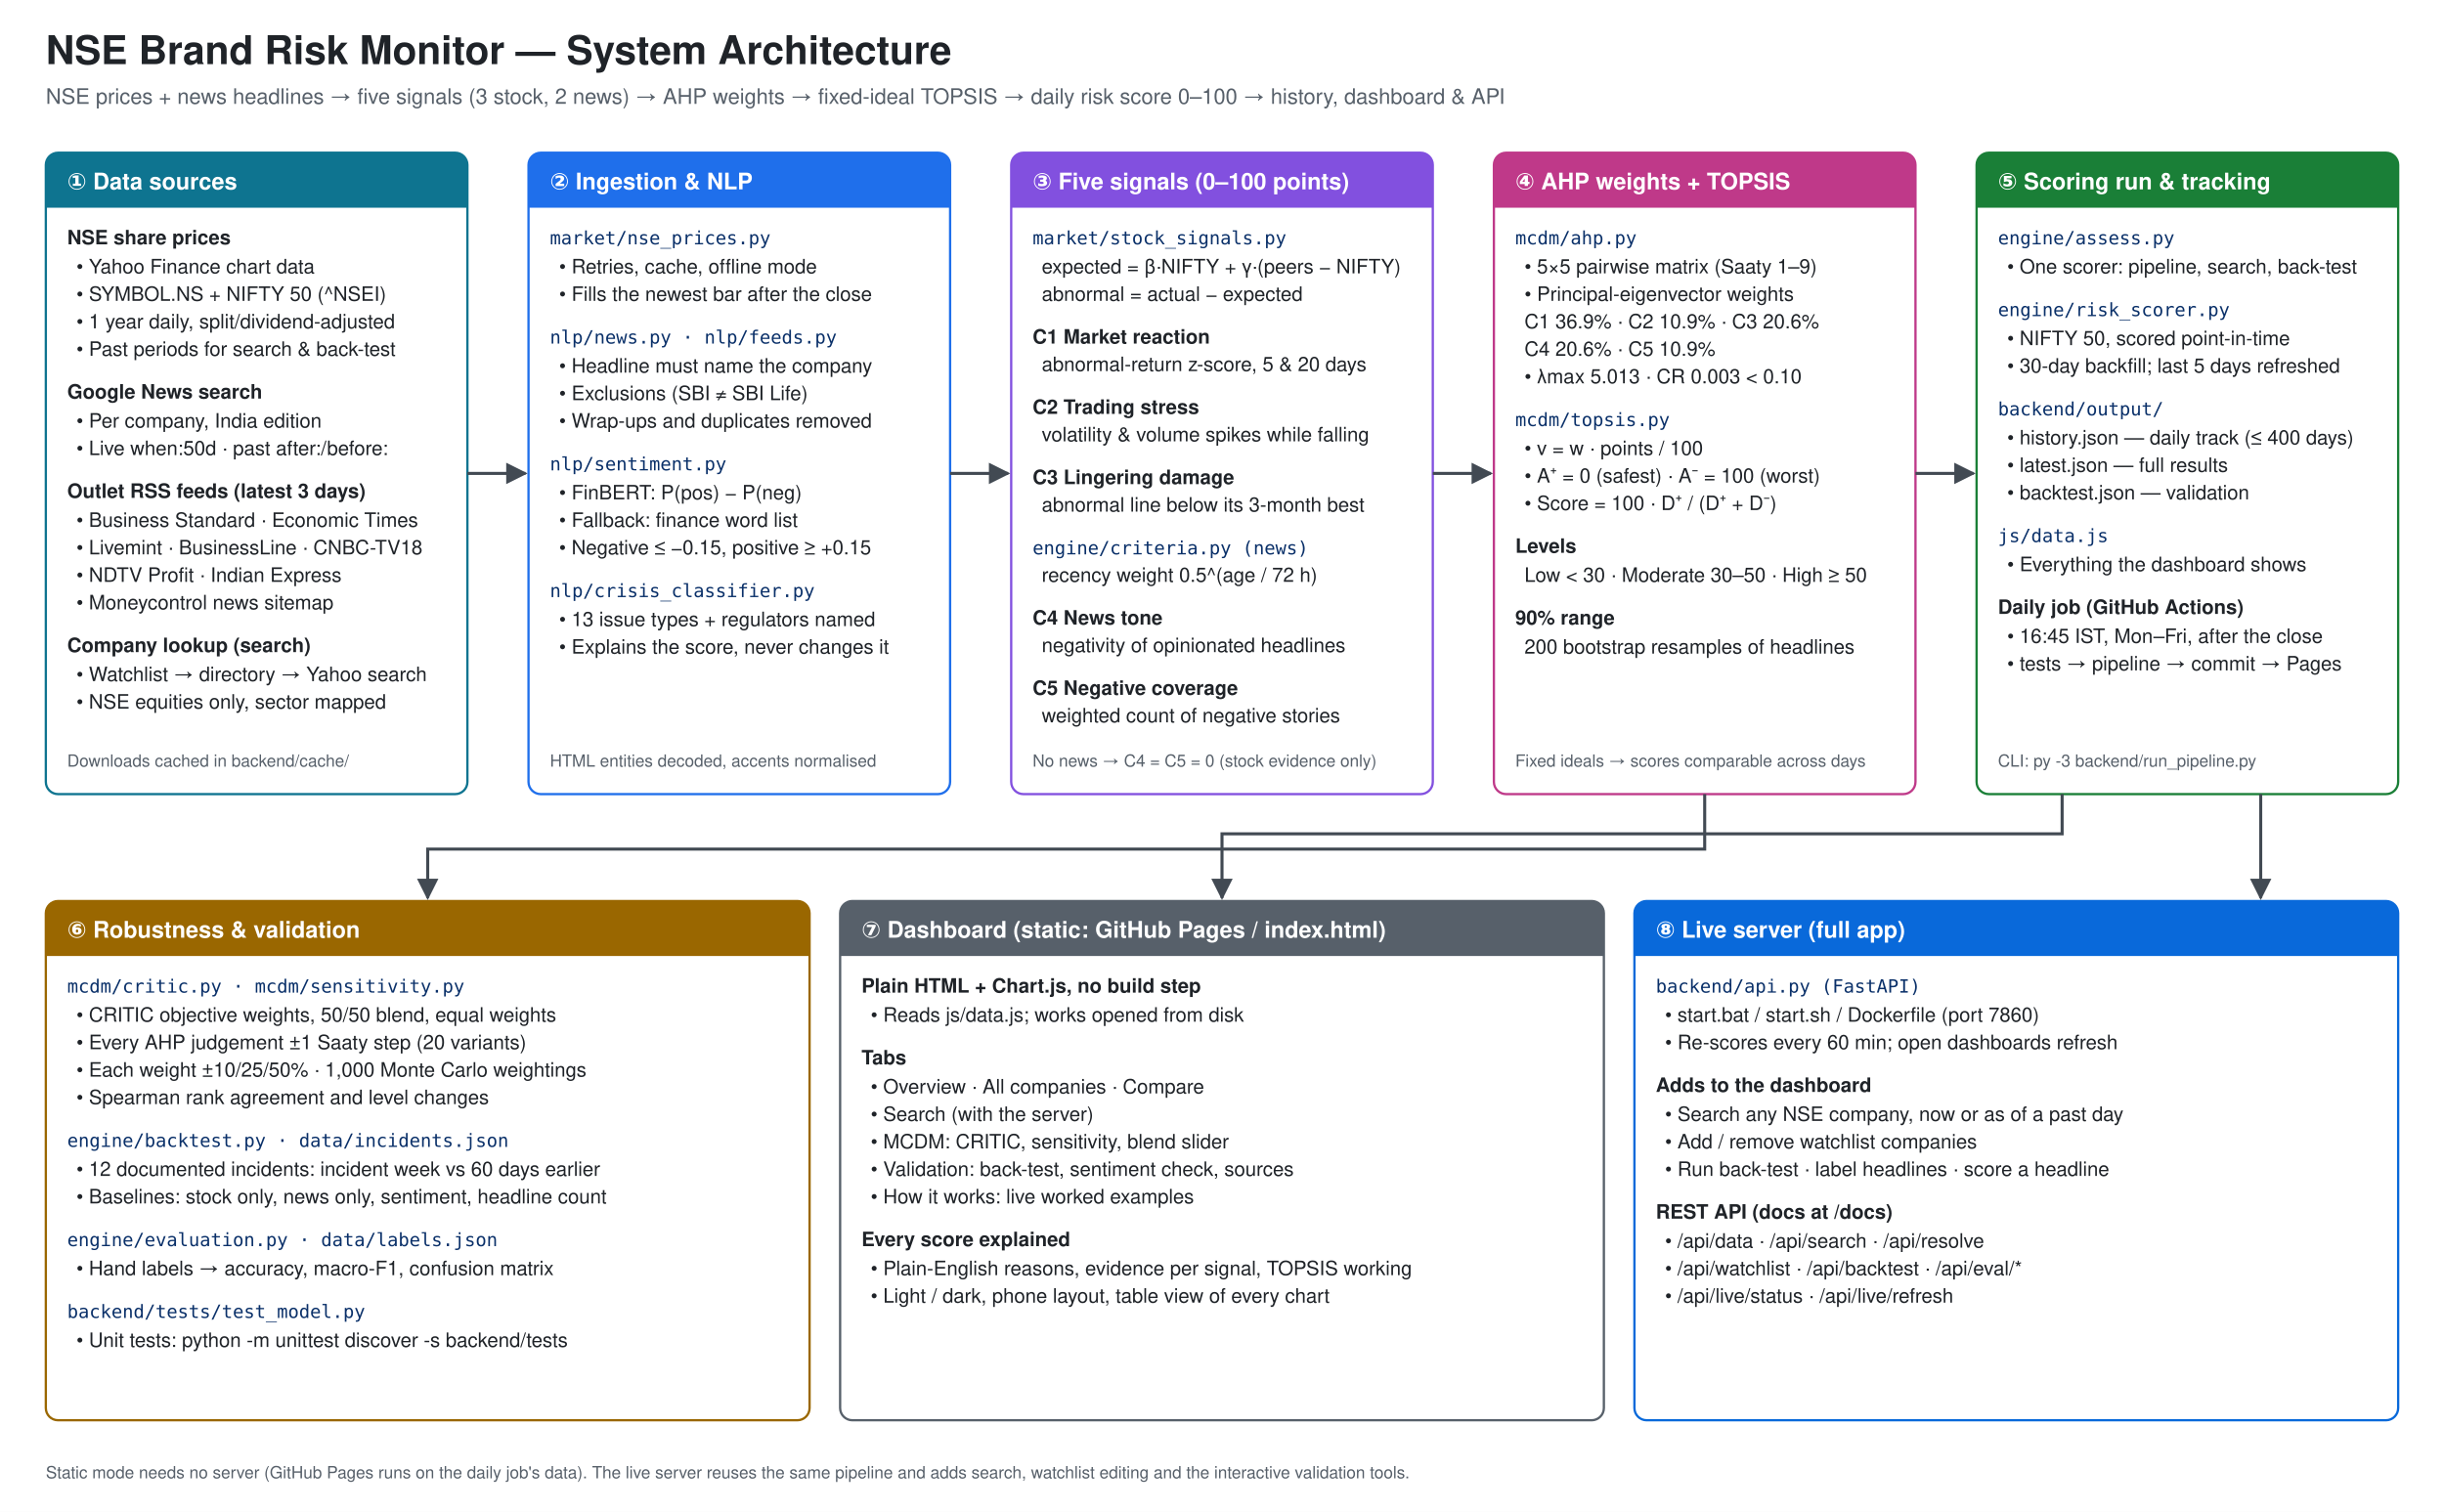
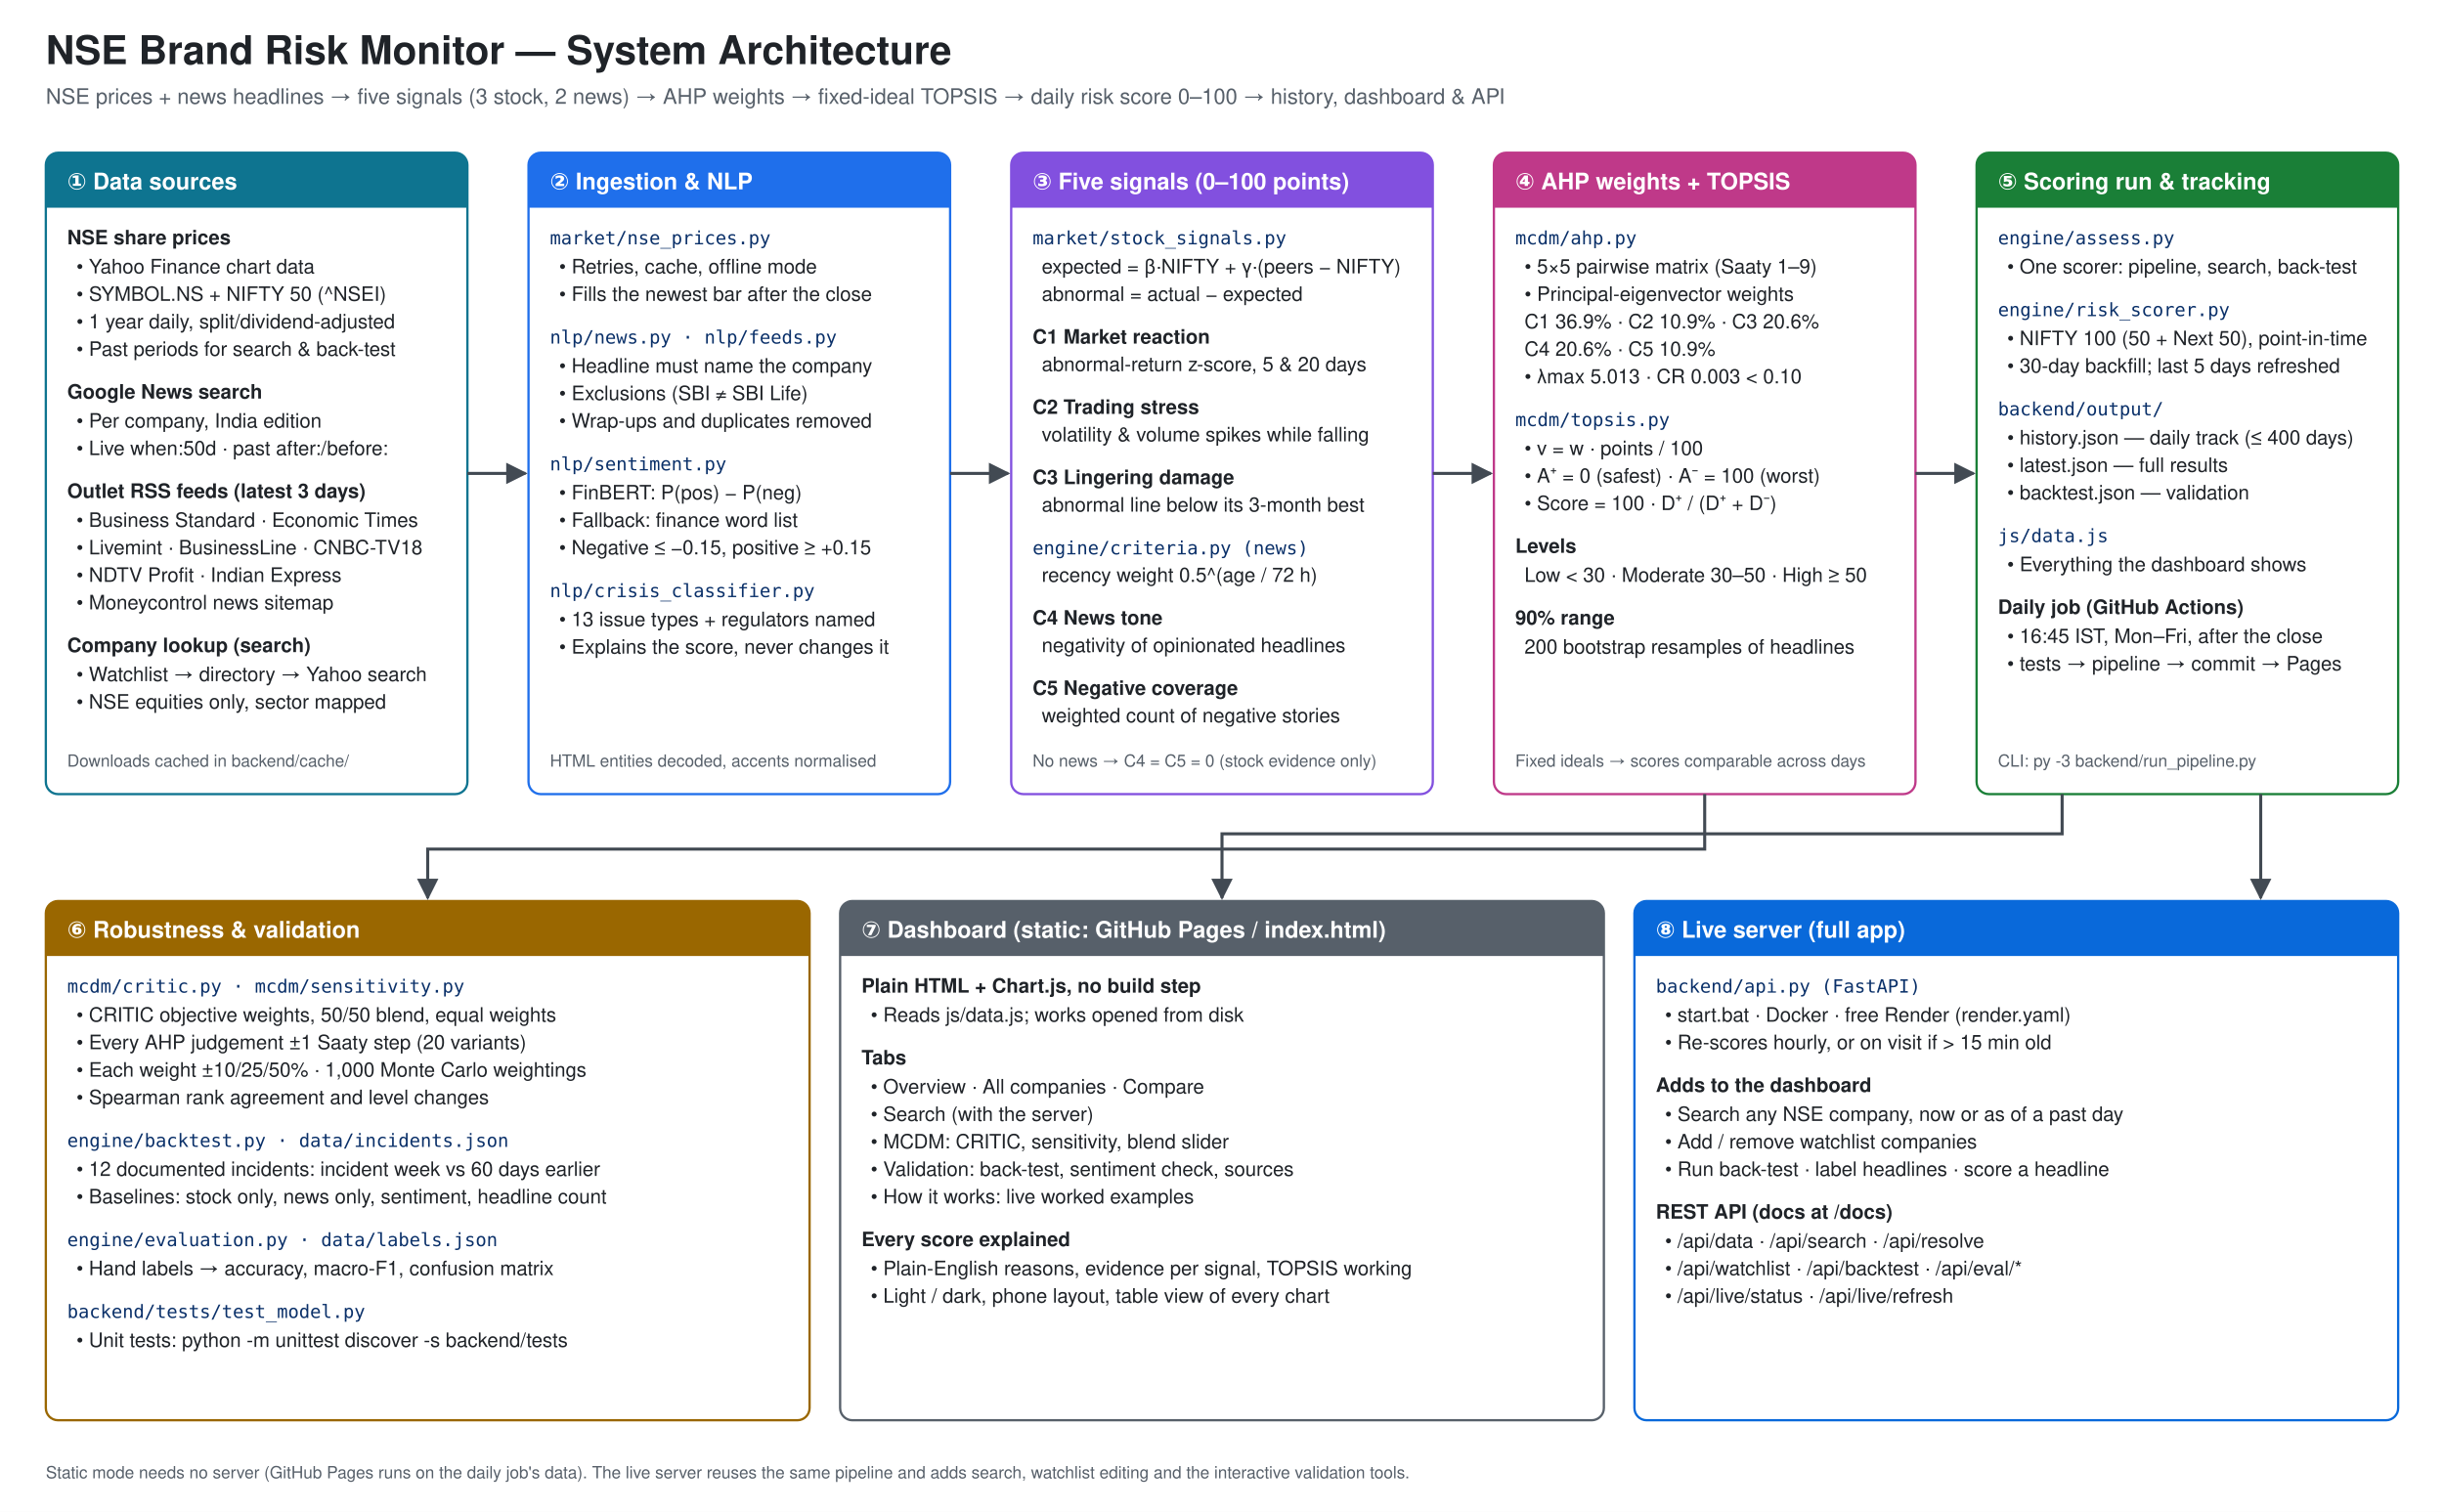
<svg xmlns="http://www.w3.org/2000/svg" width="1600" height="990" viewBox="0 0 1600 990">
  <defs>
    <marker id="arr" viewBox="0 0 10 10" refX="9" refY="5" markerWidth="7" markerHeight="7" orient="auto-start-reverse">
      <path d="M0,0 L10,5 L0,10 z" fill="#424a53" />
    </marker>
    <style>
      text { font-family: "Segoe UI", Helvetica, Arial, sans-serif; fill: #1f2328; white-space: pre; }
      .title { font-size: 26px; font-weight: 700; }
      .sub { font-size: 14px; fill: #57606a; }
      .h { font-size: 15px; font-weight: 700; fill: #ffffff; }
      .t { font-size: 13px; }
      .b { font-size: 13px; font-weight: 700; }
      .c { font-family: Consolas, "Cascadia Mono", Menlo, monospace; font-size: 12px; fill: #0a3069; }
      .s { font-size: 11px; fill: #57606a; }
      .box { fill: #ffffff; stroke-width: 1.5; }
      .flow { stroke: #424a53; stroke-width: 2; fill: none; marker-end: url(#arr); }
    </style>
  </defs>
  <rect width="1600" height="990" fill="#ffffff" />
  <text x="30" y="42" class="title">NSE Brand Risk Monitor — System Architecture</text>
  <text x="30" y="68" class="sub">NSE prices + news headlines → five signals (3 stock, 2 news) → AHP weights → fixed-ideal TOPSIS → daily risk score 0–100 → history, dashboard &amp; API</text>
  <rect x="30" y="100" width="276" height="420" rx="8" class="box" stroke="#0e7490" />
  <path d="M30,108 a8,8 0 0 1 8,-8 h260 a8,8 0 0 1 8,8 v28 h-276 z" fill="#0e7490" />
  <text x="44" y="124" class="h">① Data sources</text>
  <text x="44" y="160" class="b">NSE share prices</text>
  <text x="50" y="179" class="t">• Yahoo Finance chart data</text>
  <text x="50" y="197" class="t">• SYMBOL.NS + NIFTY 50 (^NSEI)</text>
  <text x="50" y="215" class="t">• 1 year daily, split/dividend-adjusted</text>
  <text x="50" y="233" class="t">• Past periods for search &amp; back-test</text>
  <text x="44" y="261" class="b">Google News search</text>
  <text x="50" y="280" class="t">• Per company, India edition</text>
  <text x="50" y="298" class="t">• Live when:50d · past after:/before:</text>
  <text x="44" y="326" class="b">Outlet RSS feeds (latest 3 days)</text>
  <text x="50" y="345" class="t">• Business Standard · Economic Times</text>
  <text x="50" y="363" class="t">• Livemint · BusinessLine · CNBC-TV18</text>
  <text x="50" y="381" class="t">• NDTV Profit · Indian Express</text>
  <text x="50" y="399" class="t">• Moneycontrol news sitemap</text>
  <text x="44" y="427" class="b">Company lookup (search)</text>
  <text x="50" y="446" class="t">• Watchlist → directory → Yahoo search</text>
  <text x="50" y="464" class="t">• NSE equities only, sector mapped</text>
  <text x="44" y="502" class="s">Downloads cached in backend/cache/</text>
  <rect x="346" y="100" width="276" height="420" rx="8" class="box" stroke="#1f6feb" />
  <path d="M346,108 a8,8 0 0 1 8,-8 h260 a8,8 0 0 1 8,8 v28 h-276 z" fill="#1f6feb" />
  <text x="360" y="124" class="h">② Ingestion &amp; NLP</text>
  <text x="360" y="160" class="c">market/nse_prices.py</text>
  <text x="366" y="179" class="t">• Retries, cache, offline mode</text>
  <text x="366" y="197" class="t">• Fills the newest bar after the close</text>
  <text x="360" y="225" class="c">nlp/news.py · nlp/feeds.py</text>
  <text x="366" y="244" class="t">• Headline must name the company</text>
  <text x="366" y="262" class="t">• Exclusions (SBI ≠ SBI Life)</text>
  <text x="366" y="280" class="t">• Wrap-ups and duplicates removed</text>
  <text x="360" y="308" class="c">nlp/sentiment.py</text>
  <text x="366" y="327" class="t">• FinBERT: P(pos) − P(neg)</text>
  <text x="366" y="345" class="t">• Fallback: finance word list</text>
  <text x="366" y="363" class="t">• Negative ≤ −0.15, positive ≥ +0.15</text>
  <text x="360" y="391" class="c">nlp/crisis_classifier.py</text>
  <text x="366" y="410" class="t">• 13 issue types + regulators named</text>
  <text x="366" y="428" class="t">• Explains the score, never changes it</text>
  <text x="360" y="502" class="s">HTML entities decoded, accents normalised</text>
  <rect x="662" y="100" width="276" height="420" rx="8" class="box" stroke="#8250df" />
  <path d="M662,108 a8,8 0 0 1 8,-8 h260 a8,8 0 0 1 8,8 v28 h-276 z" fill="#8250df" />
  <text x="676" y="124" class="h">③ Five signals (0–100 points)</text>
  <text x="676" y="160" class="c">market/stock_signals.py</text>
  <text x="682" y="179" class="t">expected = β·NIFTY + γ·(peers − NIFTY)</text>
  <text x="682" y="197" class="t">abnormal = actual − expected</text>
  <text x="676" y="225" class="b">C1 Market reaction</text>
  <text x="682" y="243" class="t">abnormal-return z-score, 5 &amp; 20 days</text>
  <text x="676" y="271" class="b">C2 Trading stress</text>
  <text x="682" y="289" class="t">volatility &amp; volume spikes while falling</text>
  <text x="676" y="317" class="b">C3 Lingering damage</text>
  <text x="682" y="335" class="t">abnormal line below its 3-month best</text>
  <text x="676" y="363" class="c">engine/criteria.py (news)</text>
  <text x="682" y="381" class="t">recency weight 0.5^(age / 72 h)</text>
  <text x="676" y="409" class="b">C4 News tone</text>
  <text x="682" y="427" class="t">negativity of opinionated headlines</text>
  <text x="676" y="455" class="b">C5 Negative coverage</text>
  <text x="682" y="473" class="t">weighted count of negative stories</text>
  <text x="676" y="502" class="s">No news → C4 = C5 = 0 (stock evidence only)</text>
  <rect x="978" y="100" width="276" height="420" rx="8" class="box" stroke="#bf3989" />
  <path d="M978,108 a8,8 0 0 1 8,-8 h260 a8,8 0 0 1 8,8 v28 h-276 z" fill="#bf3989" />
  <text x="992" y="124" class="h">④ AHP weights + TOPSIS</text>
  <text x="992" y="160" class="c">mcdm/ahp.py</text>
  <text x="998" y="179" class="t">• 5×5 pairwise matrix (Saaty 1–9)</text>
  <text x="998" y="197" class="t">• Principal-eigenvector weights</text>
  <text x="998" y="215" class="t">  C1 36.9% · C2 10.9% · C3 20.6%</text>
  <text x="998" y="233" class="t">  C4 20.6% · C5 10.9%</text>
  <text x="998" y="251" class="t">• λmax 5.013 · CR 0.003 &lt; 0.10</text>
  <text x="992" y="279" class="c">mcdm/topsis.py</text>
  <text x="998" y="298" class="t">• v = w · points / 100</text>
  <text x="998" y="316" class="t">• A⁺ = 0 (safest) · A⁻ = 100 (worst)</text>
  <text x="998" y="334" class="t">• Score = 100 · D⁺ / (D⁺ + D⁻)</text>
  <text x="992" y="362" class="b">Levels</text>
  <text x="998" y="381" class="t">Low &lt; 30 · Moderate 30–50 · High ≥ 50</text>
  <text x="992" y="409" class="b">90% range</text>
  <text x="998" y="428" class="t">200 bootstrap resamples of headlines</text>
  <text x="992" y="502" class="s">Fixed ideals → scores comparable across days</text>
  <rect x="1294" y="100" width="276" height="420" rx="8" class="box" stroke="#1a7f37" />
  <path d="M1294,108 a8,8 0 0 1 8,-8 h260 a8,8 0 0 1 8,8 v28 h-276 z" fill="#1a7f37" />
  <text x="1308" y="124" class="h">⑤ Scoring run &amp; tracking</text>
  <text x="1308" y="160" class="c">engine/assess.py</text>
  <text x="1314" y="179" class="t">• One scorer: pipeline, search, back-test</text>
  <text x="1308" y="207" class="c">engine/risk_scorer.py</text>
-   <text x="1314" y="226" class="t">• NIFTY 50, scored point-in-time</text>
+   <text x="1314" y="226" class="t">• NIFTY 100 (50 + Next 50), point-in-time</text>
  <text x="1314" y="244" class="t">• 30-day backfill; last 5 days refreshed</text>
  <text x="1308" y="272" class="c">backend/output/</text>
  <text x="1314" y="291" class="t">• history.json — daily track (≤ 400 days)</text>
  <text x="1314" y="309" class="t">• latest.json — full results</text>
  <text x="1314" y="327" class="t">• backtest.json — validation</text>
  <text x="1308" y="355" class="c">js/data.js</text>
  <text x="1314" y="374" class="t">• Everything the dashboard shows</text>
  <text x="1308" y="402" class="b">Daily job (GitHub Actions)</text>
  <text x="1314" y="421" class="t">• 16:45 IST, Mon–Fri, after the close</text>
  <text x="1314" y="439" class="t">• tests → pipeline → commit → Pages</text>
  <text x="1308" y="502" class="s">CLI: py -3 backend/run_pipeline.py</text>
  <path d="M306,310 H344" class="flow" />
  <path d="M622,310 H660" class="flow" />
  <path d="M938,310 H976" class="flow" />
  <path d="M1254,310 H1292" class="flow" />
  <rect x="30" y="590" width="500" height="340" rx="8" class="box" stroke="#9a6700" />
  <path d="M30,598 a8,8 0 0 1 8,-8 h484 a8,8 0 0 1 8,8 v28 h-500 z" fill="#9a6700" />
  <text x="44" y="614" class="h">⑥ Robustness &amp; validation</text>
  <text x="44" y="650" class="c">mcdm/critic.py · mcdm/sensitivity.py</text>
  <text x="50" y="669" class="t">• CRITIC objective weights, 50/50 blend, equal weights</text>
  <text x="50" y="687" class="t">• Every AHP judgement ±1 Saaty step (20 variants)</text>
  <text x="50" y="705" class="t">• Each weight ±10/25/50% · 1,000 Monte Carlo weightings</text>
  <text x="50" y="723" class="t">• Spearman rank agreement and level changes</text>
  <text x="44" y="751" class="c">engine/backtest.py · data/incidents.json</text>
  <text x="50" y="770" class="t">• 12 documented incidents: incident week vs 60 days earlier</text>
  <text x="50" y="788" class="t">• Baselines: stock only, news only, sentiment, headline count</text>
  <text x="44" y="816" class="c">engine/evaluation.py · data/labels.json</text>
  <text x="50" y="835" class="t">• Hand labels → accuracy, macro-F1, confusion matrix</text>
  <text x="44" y="863" class="c">backend/tests/test_model.py</text>
  <text x="50" y="882" class="t">• Unit tests: python -m unittest discover -s backend/tests</text>
  <rect x="550" y="590" width="500" height="340" rx="8" class="box" stroke="#57606a" />
  <path d="M550,598 a8,8 0 0 1 8,-8 h484 a8,8 0 0 1 8,8 v28 h-500 z" fill="#57606a" />
  <text x="564" y="614" class="h">⑦ Dashboard (static: GitHub Pages / index.html)</text>
  <text x="564" y="650" class="b">Plain HTML + Chart.js, no build step</text>
  <text x="570" y="669" class="t">• Reads js/data.js; works opened from disk</text>
  <text x="564" y="697" class="b">Tabs</text>
  <text x="570" y="716" class="t">• Overview · All companies · Compare</text>
  <text x="570" y="734" class="t">• Search (with the server)</text>
  <text x="570" y="752" class="t">• MCDM: CRITIC, sensitivity, blend slider</text>
  <text x="570" y="770" class="t">• Validation: back-test, sentiment check, sources</text>
  <text x="570" y="788" class="t">• How it works: live worked examples</text>
  <text x="564" y="816" class="b">Every score explained</text>
  <text x="570" y="835" class="t">• Plain-English reasons, evidence per signal, TOPSIS working</text>
  <text x="570" y="853" class="t">• Light / dark, phone layout, table view of every chart</text>
  <rect x="1070" y="590" width="500" height="340" rx="8" class="box" stroke="#0969da" />
  <path d="M1070,598 a8,8 0 0 1 8,-8 h484 a8,8 0 0 1 8,8 v28 h-500 z" fill="#0969da" />
  <text x="1084" y="614" class="h">⑧ Live server (full app)</text>
  <text x="1084" y="650" class="c">backend/api.py (FastAPI)</text>
-   <text x="1090" y="669" class="t">• start.bat / start.sh / Dockerfile (port 7860)</text>
-   <text x="1090" y="687" class="t">• Re-scores every 60 min; open dashboards refresh</text>
+   <text x="1090" y="669" class="t">• start.bat · Docker · free Render (render.yaml)</text>
+   <text x="1090" y="687" class="t">• Re-scores hourly, or on visit if &gt; 15 min old</text>
  <text x="1084" y="715" class="b">Adds to the dashboard</text>
  <text x="1090" y="734" class="t">• Search any NSE company, now or as of a past day</text>
  <text x="1090" y="752" class="t">• Add / remove watchlist companies</text>
  <text x="1090" y="770" class="t">• Run back-test · label headlines · score a headline</text>
  <text x="1084" y="798" class="b">REST API (docs at /docs)</text>
  <text x="1090" y="817" class="t">• /api/data · /api/search · /api/resolve</text>
  <text x="1090" y="835" class="t">• /api/watchlist · /api/backtest · /api/eval/*</text>
  <text x="1090" y="853" class="t">• /api/live/status · /api/live/refresh</text>
  <path d="M1116,520 V556 H280 V588" class="flow" />
  <path d="M1350,520 V546 H800 V588" class="flow" />
  <path d="M1480,520 V588" class="flow" />
  <text x="30" y="968" class="s">Static mode needs no server (GitHub Pages runs on the daily job's data). The live server reuses the same pipeline and adds search, watchlist editing and the interactive validation tools.</text>
</svg>
